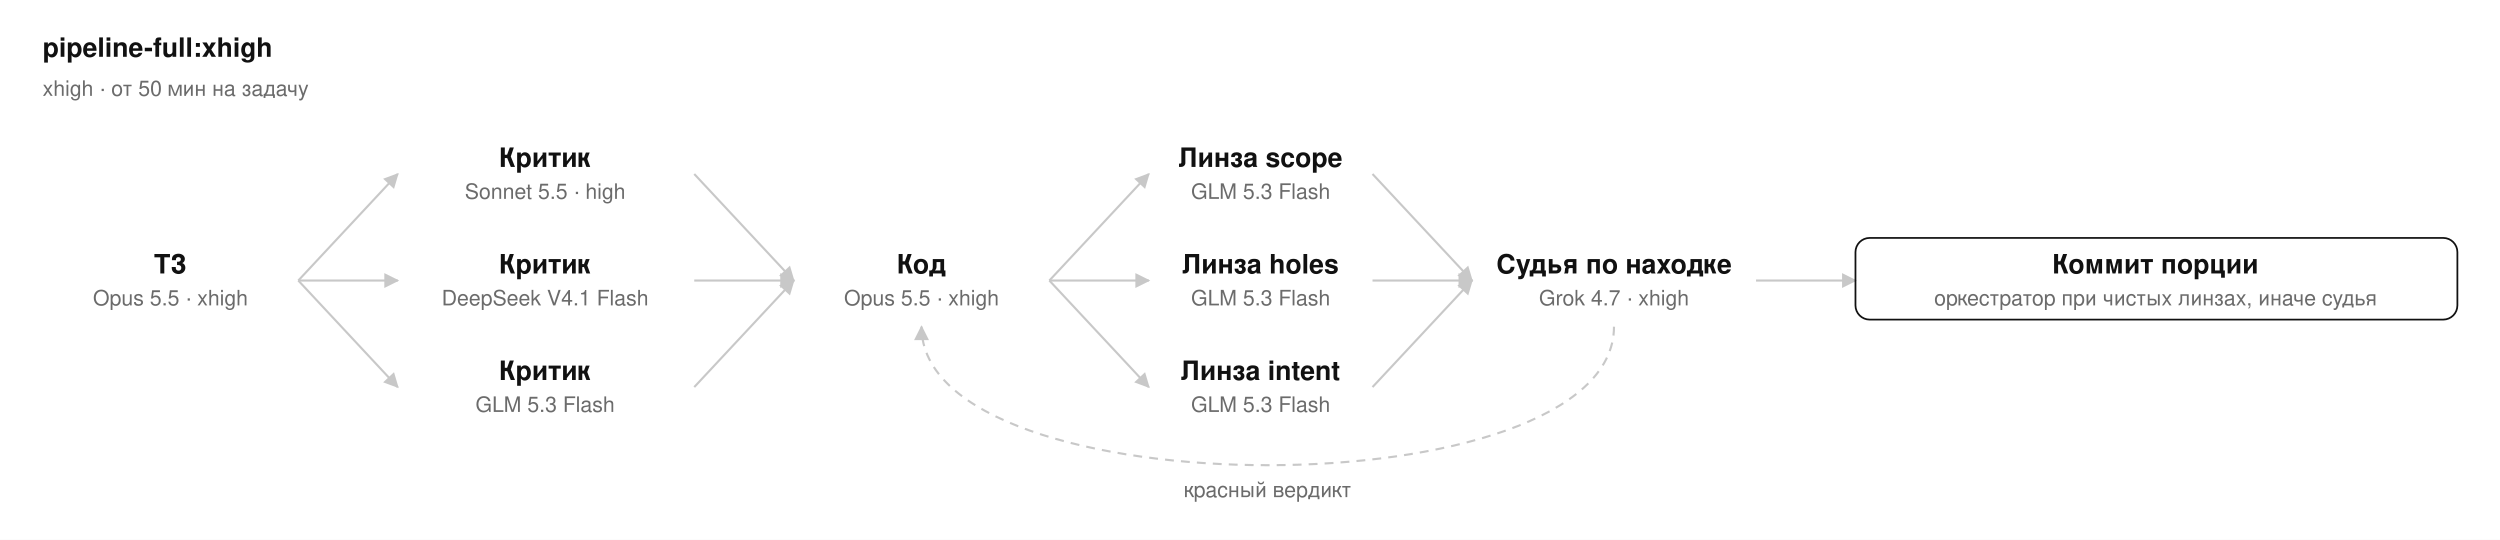
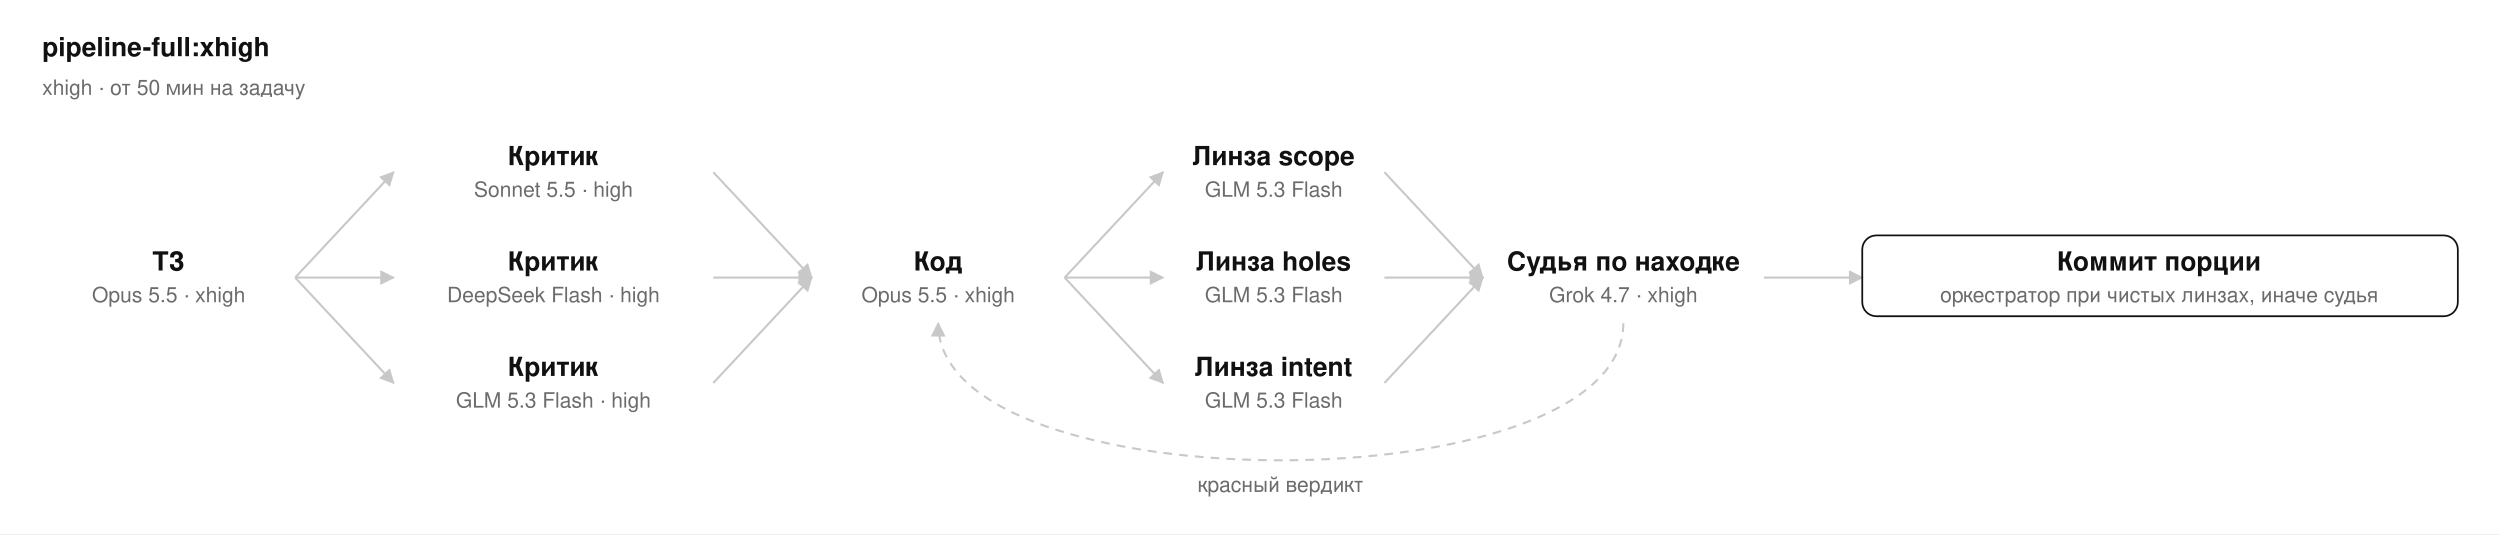
- <svg xmlns="http://www.w3.org/2000/svg" width="1408" height="304" viewBox="0 0 1408 304" font-family="-apple-system, 'Segoe UI', Helvetica, Arial, sans-serif">
+ <svg xmlns="http://www.w3.org/2000/svg" width="1423" height="304" viewBox="0 0 1423 304" font-family="-apple-system, 'Segoe UI', Helvetica, Arial, sans-serif">
  <defs>
    <marker id="arrow" viewBox="0 0 10 10" refX="9" refY="5" markerWidth="7" markerHeight="7" orient="auto-start-reverse">
      <path d="M0 0L10 5L0 10z" fill="#c8c8c8" />
    </marker>
  </defs>
  <rect width="100%" height="100%" fill="#fff" />
  <text x="24" y="32" text-anchor="start" font-size="15" font-weight="700" fill="#111">pipeline-full:xhigh</text>
  <text x="24" y="54" text-anchor="start" font-size="12" fill="#6b6b6b">xhigh · от 50 мин на задачу</text>
  <line x1="168" y1="158" x2="224" y2="98" stroke="#c8c8c8" stroke-width="1.2" marker-end="url(#arrow)" />
  <line x1="168" y1="158" x2="224" y2="158" stroke="#c8c8c8" stroke-width="1.2" marker-end="url(#arrow)" />
  <line x1="168" y1="158" x2="224" y2="218" stroke="#c8c8c8" stroke-width="1.2" marker-end="url(#arrow)" />
-   <line x1="391" y1="98" x2="447" y2="158" stroke="#c8c8c8" stroke-width="1.2" marker-end="url(#arrow)" />
-   <line x1="391" y1="158" x2="447" y2="158" stroke="#c8c8c8" stroke-width="1.2" marker-end="url(#arrow)" />
-   <line x1="391" y1="218" x2="447" y2="158" stroke="#c8c8c8" stroke-width="1.2" marker-end="url(#arrow)" />
-   <line x1="591" y1="158" x2="647" y2="98" stroke="#c8c8c8" stroke-width="1.2" marker-end="url(#arrow)" />
-   <line x1="591" y1="158" x2="647" y2="158" stroke="#c8c8c8" stroke-width="1.2" marker-end="url(#arrow)" />
-   <line x1="591" y1="158" x2="647" y2="218" stroke="#c8c8c8" stroke-width="1.2" marker-end="url(#arrow)" />
-   <line x1="773" y1="98" x2="829" y2="158" stroke="#c8c8c8" stroke-width="1.2" marker-end="url(#arrow)" />
-   <line x1="773" y1="158" x2="829" y2="158" stroke="#c8c8c8" stroke-width="1.2" marker-end="url(#arrow)" />
-   <line x1="773" y1="218" x2="829" y2="158" stroke="#c8c8c8" stroke-width="1.2" marker-end="url(#arrow)" />
-   <line x1="989" y1="158" x2="1045" y2="158" stroke="#c8c8c8" stroke-width="1.2" marker-end="url(#arrow)" />
+   <line x1="406" y1="98" x2="462" y2="158" stroke="#c8c8c8" stroke-width="1.2" marker-end="url(#arrow)" />
+   <line x1="406" y1="158" x2="462" y2="158" stroke="#c8c8c8" stroke-width="1.2" marker-end="url(#arrow)" />
+   <line x1="406" y1="218" x2="462" y2="158" stroke="#c8c8c8" stroke-width="1.2" marker-end="url(#arrow)" />
+   <line x1="606" y1="158" x2="662" y2="98" stroke="#c8c8c8" stroke-width="1.2" marker-end="url(#arrow)" />
+   <line x1="606" y1="158" x2="662" y2="158" stroke="#c8c8c8" stroke-width="1.2" marker-end="url(#arrow)" />
+   <line x1="606" y1="158" x2="662" y2="218" stroke="#c8c8c8" stroke-width="1.2" marker-end="url(#arrow)" />
+   <line x1="788" y1="98" x2="844" y2="158" stroke="#c8c8c8" stroke-width="1.2" marker-end="url(#arrow)" />
+   <line x1="788" y1="158" x2="844" y2="158" stroke="#c8c8c8" stroke-width="1.2" marker-end="url(#arrow)" />
+   <line x1="788" y1="218" x2="844" y2="158" stroke="#c8c8c8" stroke-width="1.2" marker-end="url(#arrow)" />
+   <line x1="1004" y1="158" x2="1060" y2="158" stroke="#c8c8c8" stroke-width="1.2" marker-end="url(#arrow)" />
  <text x="96" y="154" text-anchor="middle" font-size="15" font-weight="700" fill="#111">ТЗ</text>
  <text x="96" y="172" text-anchor="middle" font-size="12" fill="#6b6b6b">Opus 5.5 · xhigh</text>
-   <text x="307" y="94" text-anchor="middle" font-size="15" font-weight="700" fill="#111">Критик</text>
-   <text x="307" y="112" text-anchor="middle" font-size="12" fill="#6b6b6b">Sonnet 5.5 · high</text>
-   <text x="307" y="154" text-anchor="middle" font-size="15" font-weight="700" fill="#111">Критик</text>
-   <text x="307" y="172" text-anchor="middle" font-size="12" fill="#6b6b6b">DeepSeek V4.1 Flash</text>
-   <text x="307" y="214" text-anchor="middle" font-size="15" font-weight="700" fill="#111">Критик</text>
-   <text x="307" y="232" text-anchor="middle" font-size="12" fill="#6b6b6b">GLM 5.3 Flash</text>
-   <text x="519" y="154" text-anchor="middle" font-size="15" font-weight="700" fill="#111">Код</text>
-   <text x="519" y="172" text-anchor="middle" font-size="12" fill="#6b6b6b">Opus 5.5 · xhigh</text>
-   <text x="710" y="94" text-anchor="middle" font-size="15" font-weight="700" fill="#111">Линза scope</text>
-   <text x="710" y="112" text-anchor="middle" font-size="12" fill="#6b6b6b">GLM 5.3 Flash</text>
-   <text x="710" y="154" text-anchor="middle" font-size="15" font-weight="700" fill="#111">Линза holes</text>
-   <text x="710" y="172" text-anchor="middle" font-size="12" fill="#6b6b6b">GLM 5.3 Flash</text>
-   <text x="710" y="214" text-anchor="middle" font-size="15" font-weight="700" fill="#111">Линза intent</text>
-   <text x="710" y="232" text-anchor="middle" font-size="12" fill="#6b6b6b">GLM 5.3 Flash</text>
-   <text x="909" y="154" text-anchor="middle" font-size="15" font-weight="700" fill="#111">Судья по находке</text>
-   <text x="909" y="172" text-anchor="middle" font-size="12" fill="#6b6b6b">Grok 4.7 · xhigh</text>
-   <rect x="1045" y="134" width="339" height="46" rx="8" fill="none" stroke="#111" stroke-width="1" />
-   <text x="1214" y="154" text-anchor="middle" font-size="15" font-weight="700" fill="#111">Коммит порции</text>
-   <text x="1214" y="172" text-anchor="middle" font-size="12" fill="#6b6b6b">оркестратор при чистых линзах, иначе судья</text>
-   <path d="M909 184 C909 288 519 288 519 184" fill="none" stroke="#c8c8c8" stroke-width="1.2" stroke-dasharray="5 4" marker-end="url(#arrow)" />
-   <text x="714" y="280" text-anchor="middle" font-size="12" fill="#6b6b6b">красный вердикт</text>
+   <text x="315" y="94" text-anchor="middle" font-size="15" font-weight="700" fill="#111">Критик</text>
+   <text x="315" y="112" text-anchor="middle" font-size="12" fill="#6b6b6b">Sonnet 5.5 · high</text>
+   <text x="315" y="154" text-anchor="middle" font-size="15" font-weight="700" fill="#111">Критик</text>
+   <text x="315" y="172" text-anchor="middle" font-size="12" fill="#6b6b6b">DeepSeek Flash · high</text>
+   <text x="315" y="214" text-anchor="middle" font-size="15" font-weight="700" fill="#111">Критик</text>
+   <text x="315" y="232" text-anchor="middle" font-size="12" fill="#6b6b6b">GLM 5.3 Flash · high</text>
+   <text x="534" y="154" text-anchor="middle" font-size="15" font-weight="700" fill="#111">Код</text>
+   <text x="534" y="172" text-anchor="middle" font-size="12" fill="#6b6b6b">Opus 5.5 · xhigh</text>
+   <text x="725" y="94" text-anchor="middle" font-size="15" font-weight="700" fill="#111">Линза scope</text>
+   <text x="725" y="112" text-anchor="middle" font-size="12" fill="#6b6b6b">GLM 5.3 Flash</text>
+   <text x="725" y="154" text-anchor="middle" font-size="15" font-weight="700" fill="#111">Линза holes</text>
+   <text x="725" y="172" text-anchor="middle" font-size="12" fill="#6b6b6b">GLM 5.3 Flash</text>
+   <text x="725" y="214" text-anchor="middle" font-size="15" font-weight="700" fill="#111">Линза intent</text>
+   <text x="725" y="232" text-anchor="middle" font-size="12" fill="#6b6b6b">GLM 5.3 Flash</text>
+   <text x="924" y="154" text-anchor="middle" font-size="15" font-weight="700" fill="#111">Судья по находке</text>
+   <text x="924" y="172" text-anchor="middle" font-size="12" fill="#6b6b6b">Grok 4.7 · xhigh</text>
+   <rect x="1060" y="134" width="339" height="46" rx="8" fill="none" stroke="#111" stroke-width="1" />
+   <text x="1229" y="154" text-anchor="middle" font-size="15" font-weight="700" fill="#111">Коммит порции</text>
+   <text x="1229" y="172" text-anchor="middle" font-size="12" fill="#6b6b6b">оркестратор при чистых линзах, иначе судья</text>
+   <path d="M924 184 C924 288 534 288 534 184" fill="none" stroke="#c8c8c8" stroke-width="1.2" stroke-dasharray="5 4" marker-end="url(#arrow)" />
+   <text x="729" y="280" text-anchor="middle" font-size="12" fill="#6b6b6b">красный вердикт</text>
</svg>
